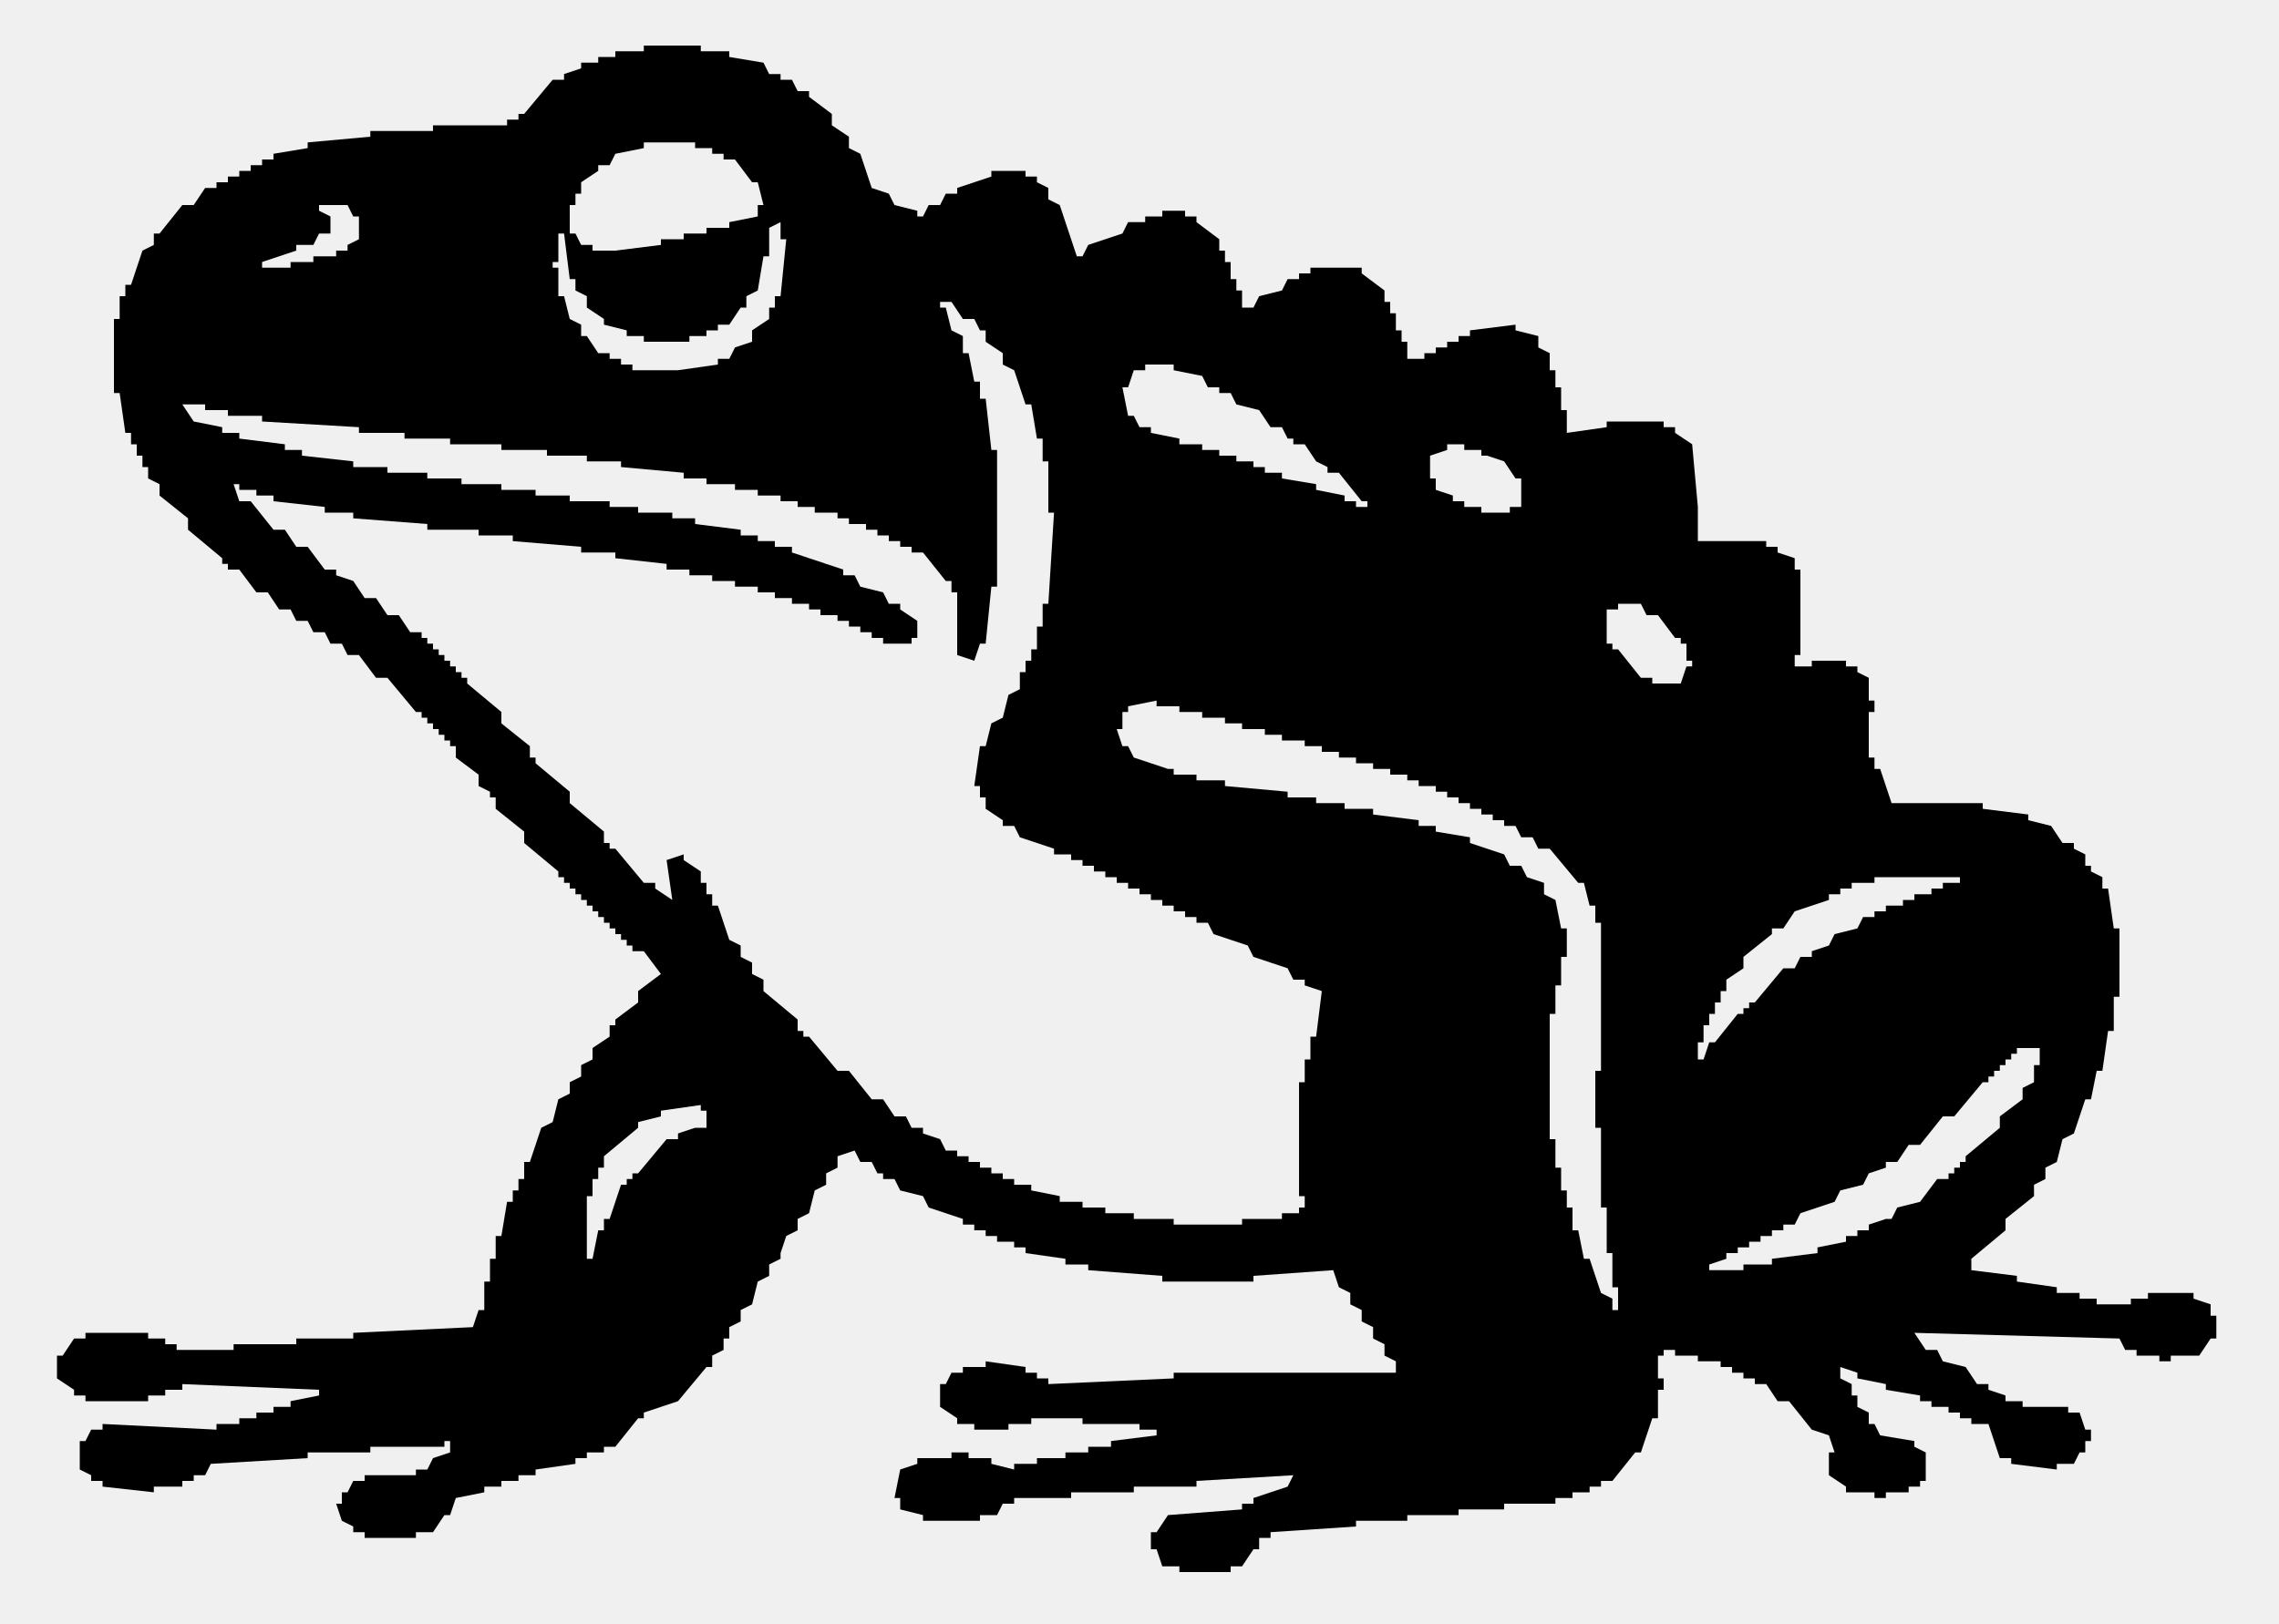
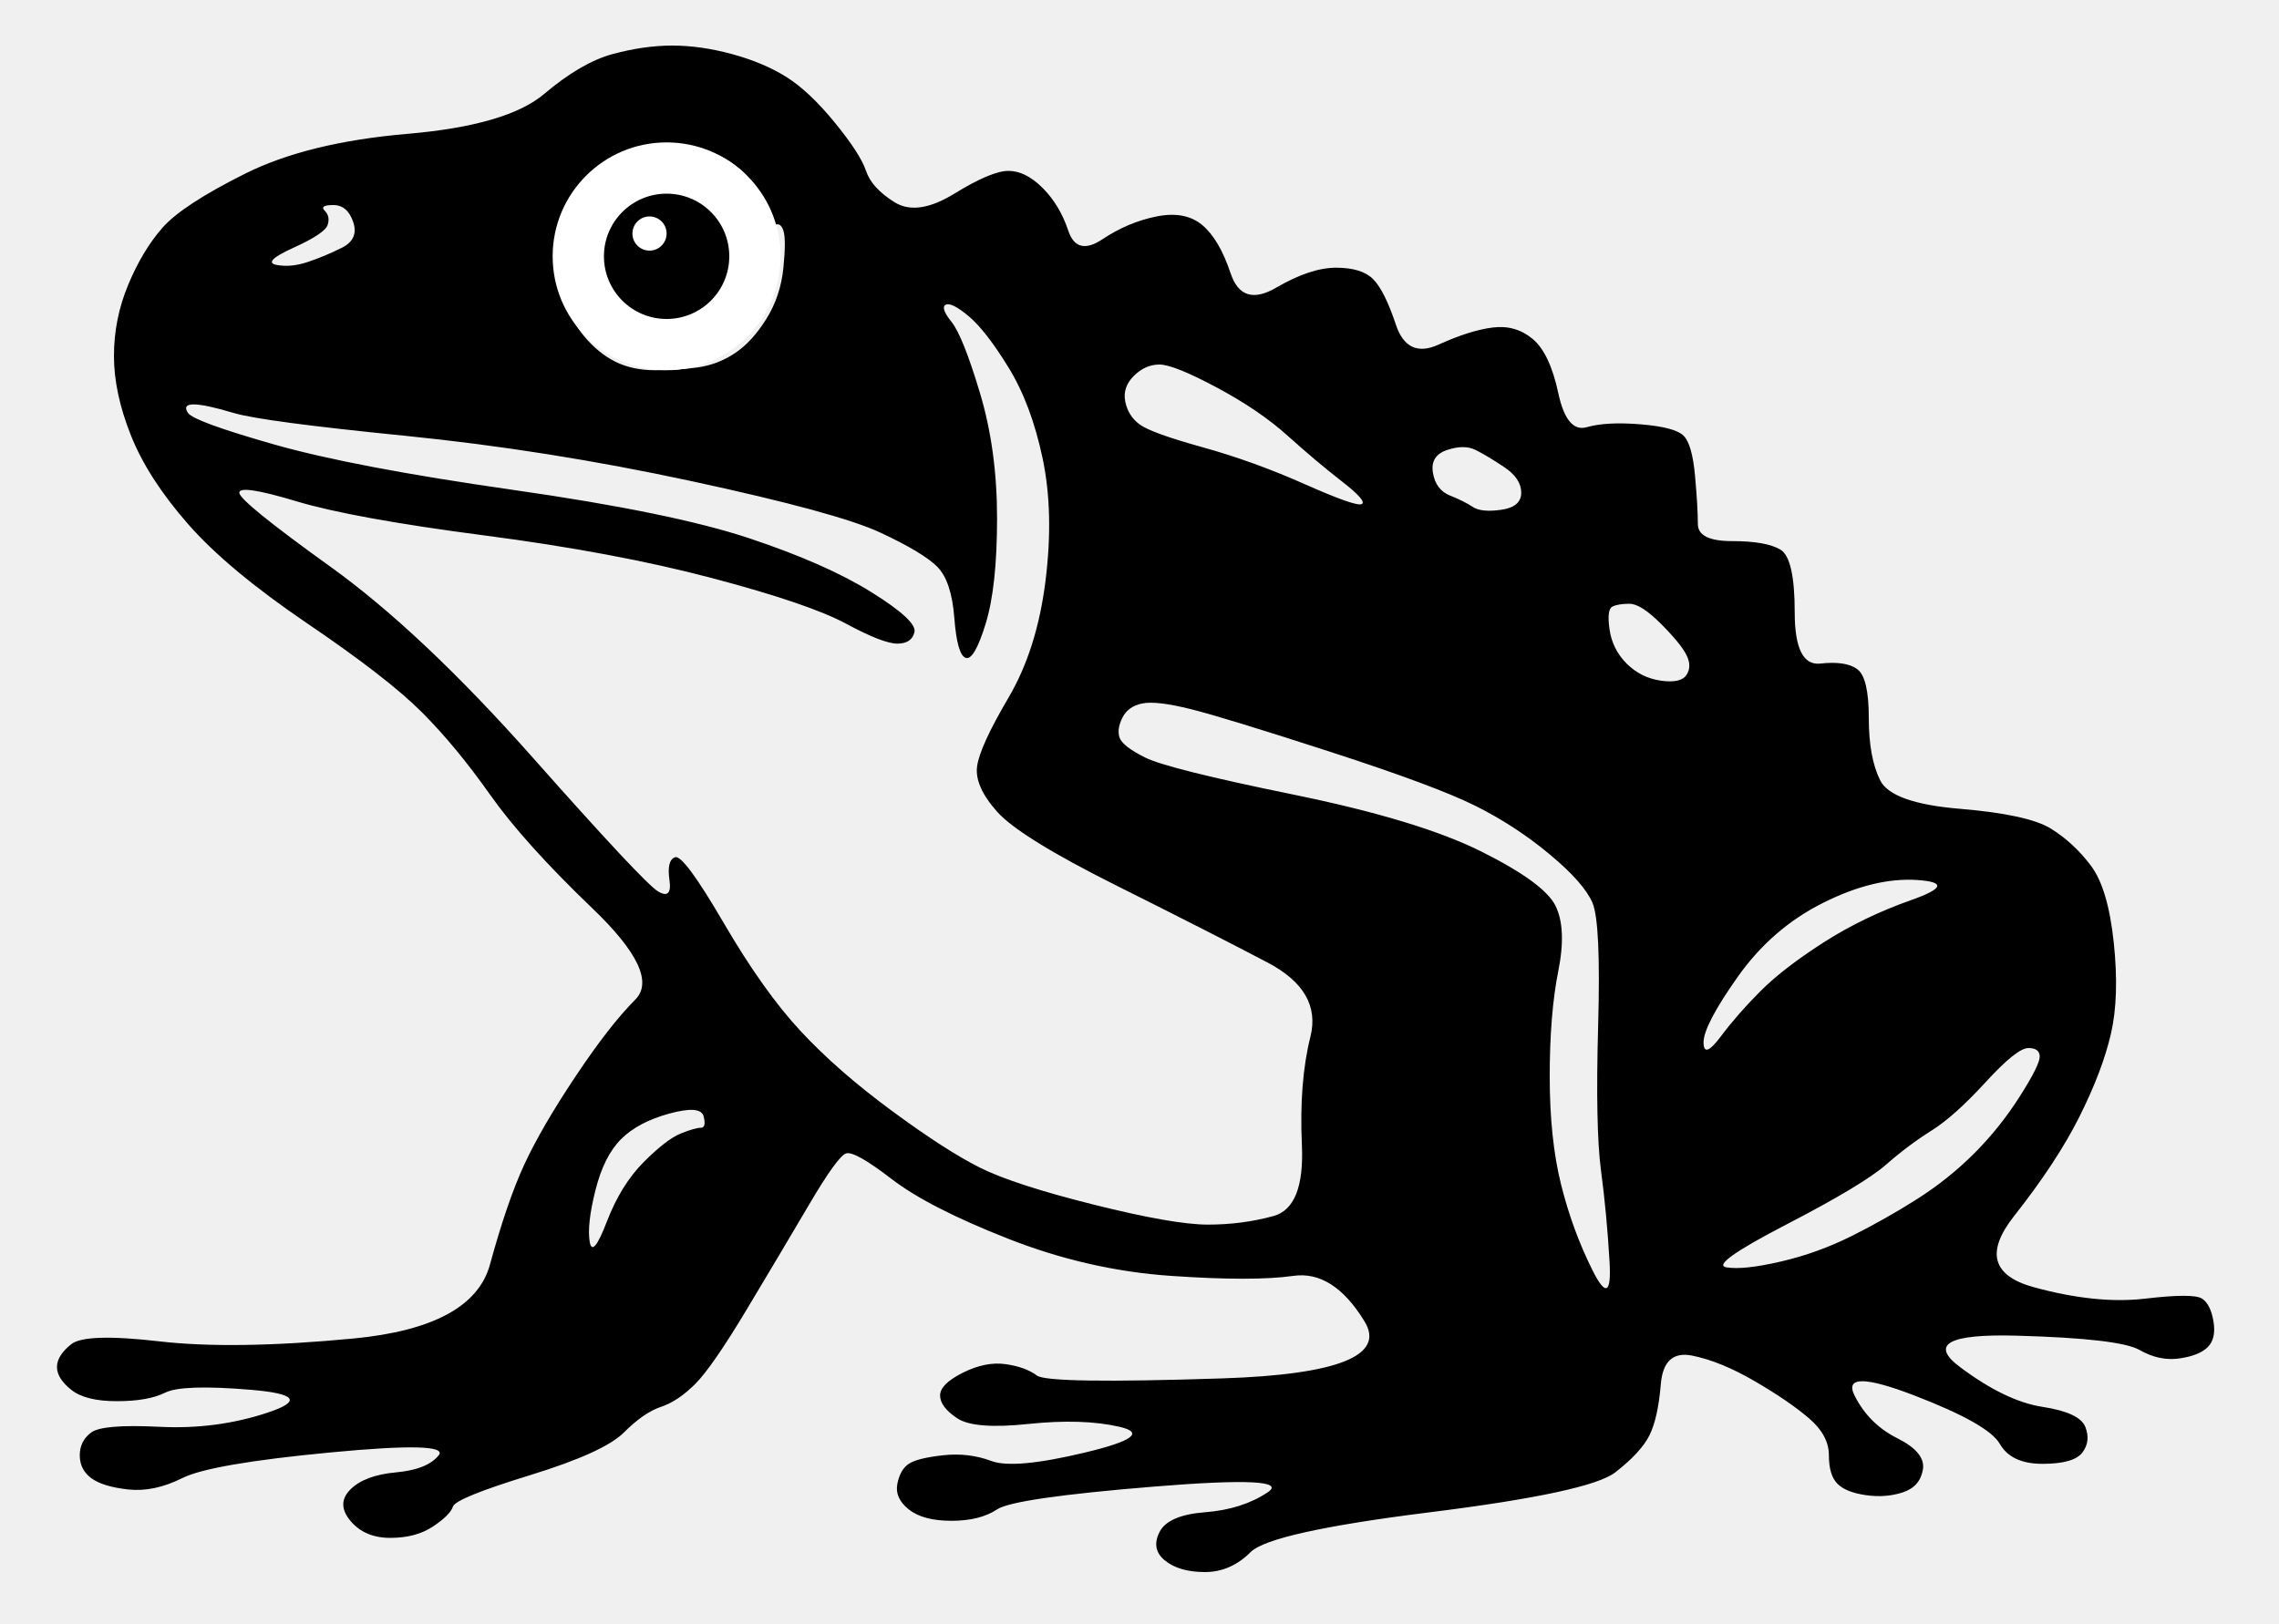
- <svg xmlns="http://www.w3.org/2000/svg" viewBox="0 0 400 285">
-   <path fill="black" fill-rule="evenodd" d="M282,213 282,212 281,212 281,198 280,198 280,188 281,188 281,162 280,162 280,159 279,159 278,155 277,155 272,149 270,149 269,147 267,147 266,145 264,145 264,144 262,144 262,143 260,143 260,142 258,142 258,141 256,141 256,140 254,140 254,139 252,139 252,138 249,138 249,137 247,137 247,136 244,136 244,135 241,135 241,134 238,134 238,133 235,133 235,132 232,132 232,131 229,131 229,130 225,130 225,129 222,129 222,128 218,128 218,127 215,127 215,126 211,126 211,125 207,125 207,124 203,124 203,123 198,124 198,125 197,125 197,128 196,128 197,131 198,131 199,133 205,135 206,135 206,136 210,136 210,137 215,137 215,138 226,139 226,140 231,140 231,141 236,141 236,142 241,142 241,143 249,144 249,145 252,145 252,146 258,147 258,148 264,150 265,152 267,152 268,154 271,155 271,157 273,158 274,163 275,163 275,168 274,168 274,173 273,173 273,178 272,178 272,200 273,200 273,205 274,205 274,209 275,209 275,212 276,212 276,216 277,216 278,221 279,221 281,227 283,228 283,230 284,230 284,226 283,226 283,220 282,220 282,213ZM145,99 148,100 148,101 150,101 151,103 155,104 156,106 158,106 158,107 161,109 161,112 160,112 160,113 155,113 155,112 153,112 153,111 151,111 151,110 149,110 149,109 147,109 147,108 144,108 144,107 142,107 142,106 139,106 139,105 136,105 136,104 133,104 133,103 129,103 129,102 125,102 125,101 121,101 121,100 117,100 117,99 108,98 108,97 102,97 102,96 90,95 90,94 84,94 84,93 75,93 75,92 62,91 62,90 57,90 57,89 48,88 48,87 45,87 45,86 42,86 42,85 41,85 42,88 44,88 48,93 50,93 52,96 54,96 57,100 59,100 59,101 62,102 64,105 66,105 68,108 70,108 72,111 74,111 74,112 75,112 75,113 76,113 76,114 77,114 77,115 78,115 78,116 79,116 79,117 80,117 80,118 81,118 81,119 82,119 82,120 88,125 88,127 93,131 93,133 94,133 94,134 100,139 100,141 106,146 106,148 107,148 107,149 108,149 113,155 115,155 115,156 118,158 117,151 120,150 120,151 123,153 123,155 124,155 124,157 125,157 125,159 126,159 128,165 130,166 130,168 132,169 132,171 134,172 134,174 140,179 140,181 141,181 141,182 142,182 147,188 149,188 153,193 155,193 157,196 159,196 160,198 162,198 162,199 165,200 166,202 168,202 168,203 170,203 170,204 172,204 172,205 174,205 174,206 176,206 176,207 178,207 178,208 181,208 181,209 186,210 186,211 190,211 190,212 194,212 194,213 199,213 199,214 206,214 206,215 218,215 218,214 225,214 225,213 228,213 228,212 229,212 229,210 228,210 228,190 229,190 229,186 230,186 230,182 231,182 232,174 229,173 229,172 227,172 226,170 220,168 219,166 213,164 212,162 210,162 210,161 208,161 208,160 206,160 206,159 204,159 204,158 202,158 202,157 200,157 200,156 198,156 198,155 196,155 196,154 194,154 194,153 192,153 192,152 190,152 190,151 188,151 188,150 185,150 185,149 179,147 178,145 176,145 176,144 173,142 173,140 172,140 172,138 171,138 172,131 173,131 174,127 176,126 177,122 179,121 179,118 180,118 180,116 181,116 181,114 182,114 182,110 183,110 183,106 184,106 185,90 184,90 184,81 183,81 183,77 182,77 181,71 180,71 178,65 176,64 176,62 173,60 173,58 172,58 171,56 169,56 167,53 165,53 165,54 166,54 167,58 169,59 169,62 170,62 171,67 172,67 172,70 173,70 174,79 175,79 175,103 174,103 173,113 172,113 171,116 168,115 168,104 167,104 167,102 166,102 162,97 160,97 160,96 158,96 158,95 156,95 156,94 154,94 154,93 152,93 152,92 149,92 149,91 147,91 147,90 143,90 143,89 140,89 140,88 137,88 137,87 133,87 133,86 129,86 129,85 124,85 124,84 120,84 120,83 109,82 109,81 103,81 103,80 96,80 96,79 88,79 88,78 79,78 79,77 71,77 71,76 63,76 63,75 46,74 46,73 40,73 40,72 36,72 36,71 32,71 34,74 39,75 39,76 42,76 42,77 50,78 50,79 53,79 53,80 62,81 62,82 68,82 68,83 75,83 75,84 81,84 81,85 88,85 88,86 94,86 94,87 100,87 100,88 107,88 107,89 112,89 112,90 118,90 118,91 122,91 122,92 130,93 130,94 133,94 133,95 136,95 136,96 139,96 139,97 145,99ZM298,89 298,95 310,95 310,96 312,96 312,97 315,98 315,100 316,100 316,115 315,115 315,117 318,117 318,116 324,116 324,117 326,117 326,118 328,119 328,123 329,123 329,125 328,125 328,133 329,133 329,135 330,135 332,141 348,141 348,142 356,143 356,144 360,145 362,148 364,148 364,149 366,150 366,152 367,152 367,153 369,154 369,156 370,156 371,163 372,163 372,175 371,175 371,181 370,181 369,188 368,188 367,193 366,193 364,199 362,200 361,204 359,205 359,207 357,208 357,210 352,214 352,216 346,221 346,223 354,224 354,225 361,226 361,227 365,227 365,228 368,228 368,229 374,229 374,228 377,228 377,227 385,227 385,228 388,229 388,231 389,231 389,235 388,235 386,238 381,238 381,239 379,239 379,238 375,238 375,237 373,237 372,235 336,234 338,237 340,237 341,239 345,240 347,243 349,243 349,244 352,245 352,246 355,246 355,247 363,247 363,248 365,248 366,251 367,251 367,253 366,253 366,255 365,255 364,257 361,257 361,258 353,257 353,256 351,256 349,250 346,250 346,249 344,249 344,248 342,248 342,247 339,247 339,246 337,246 337,245 331,244 331,243 326,242 326,241 323,240 323,242 325,243 325,245 326,245 326,247 328,248 328,250 329,250 330,252 336,253 336,254 338,255 338,260 337,260 337,261 335,261 335,262 331,262 331,263 329,263 329,262 324,262 324,261 321,259 321,255 322,255 321,252 318,251 314,246 312,246 310,243 308,243 308,242 306,242 306,241 304,241 304,240 302,240 302,239 298,239 298,238 294,238 294,237 292,237 292,238 291,238 291,242 292,242 292,244 291,244 291,249 290,249 288,255 287,255 283,260 281,260 281,261 279,261 279,262 276,262 276,263 273,263 273,264 264,264 264,265 256,265 256,266 247,266 247,267 238,267 238,268 223,269 223,270 221,270 221,272 220,272 218,275 216,275 216,276 207,276 207,275 204,275 203,272 202,272 202,269 203,269 205,266 218,265 218,264 220,264 220,263 226,261 227,259 210,260 210,261 199,261 199,262 188,262 188,263 178,263 178,264 176,264 175,266 172,266 172,267 162,267 162,266 158,265 158,263 157,263 158,258 161,257 161,256 167,256 167,255 170,255 170,256 174,256 174,257 178,258 178,257 182,257 182,256 187,256 187,255 191,255 191,254 195,254 195,253 203,252 203,251 200,251 200,250 190,250 190,249 181,249 181,250 177,250 177,251 171,251 171,250 168,250 168,249 165,247 165,243 166,243 167,241 169,241 169,240 173,240 173,239 180,240 180,241 182,241 182,242 184,242 184,243 206,242 206,241 245,241 245,239 243,238 243,236 241,235 241,233 239,232 239,230 237,229 237,227 235,226 234,223 220,224 220,225 204,225 204,224 191,223 191,222 187,222 187,221 180,220 180,219 178,219 178,218 175,218 175,217 173,217 173,216 171,216 171,215 169,215 169,214 163,212 162,210 158,209 157,207 155,207 155,206 154,206 153,204 151,204 150,202 147,203 147,205 145,206 145,208 143,209 142,213 140,214 140,216 138,217 137,220 137,221 135,222 135,224 133,225 132,229 130,230 130,232 128,233 128,235 127,235 127,237 125,238 125,240 124,240 119,246 113,248 113,249 112,249 108,254 106,254 106,255 103,255 103,256 101,256 101,257 94,258 94,259 91,259 91,260 88,260 88,261 85,261 85,262 80,263 79,266 78,266 76,269 73,269 73,270 64,270 64,269 62,269 62,268 60,267 59,264 60,264 60,262 61,262 62,260 64,260 64,259 73,259 73,258 75,258 76,256 79,255 79,253 78,253 78,254 65,254 65,255 54,255 54,256 37,257 36,259 34,259 34,260 32,260 32,261 27,261 27,262 18,261 18,260 16,260 16,259 14,258 14,253 15,253 16,251 18,251 18,250 38,251 38,250 42,250 42,249 45,249 45,248 48,248 48,247 51,247 51,246 56,245 56,244 32,243 32,244 29,244 29,245 26,245 26,246 15,246 15,245 13,245 13,244 10,242 10,238 11,238 13,235 15,235 15,234 26,234 26,235 29,235 29,236 31,236 31,237 41,237 41,236 52,236 52,235 62,235 62,234 83,233 84,230 85,230 85,225 86,225 86,221 87,221 87,217 88,217 89,211 90,211 90,209 91,209 91,207 92,207 92,204 93,204 95,198 97,197 98,193 100,192 100,190 102,189 102,187 104,186 104,184 107,182 107,180 108,180 108,179 112,176 112,174 116,171 113,167 111,167 111,166 110,166 110,165 109,165 109,164 108,164 108,163 107,163 107,162 106,162 106,161 105,161 105,160 104,160 104,159 103,159 103,158 102,158 102,157 101,157 101,156 100,156 100,155 99,155 99,154 98,154 98,153 92,148 92,146 87,142 87,140 86,140 86,139 84,138 84,136 80,133 80,131 79,131 79,130 78,130 78,129 77,129 77,128 76,128 76,127 75,127 75,126 74,126 74,125 73,125 68,119 66,119 63,115 61,115 60,113 58,113 57,111 55,111 54,109 52,109 51,107 49,107 47,104 45,104 42,100 40,100 40,99 39,99 39,98 33,93 33,91 28,87 28,85 26,84 26,82 25,82 25,80 24,80 24,78 23,78 23,76 22,76 21,69 20,69 20,56 21,56 21,52 22,52 22,50 23,50 25,44 27,43 27,41 28,41 32,36 34,36 36,33 38,33 38,32 40,32 40,31 42,31 42,30 44,30 44,29 46,29 46,28 48,28 48,27 54,26 54,25 65,24 65,23 76,23 76,22 89,22 89,21 91,21 91,20 92,20 97,14 99,14 99,13 102,12 102,11 105,11 105,10 108,10 108,9 113,9 113,8 123,8 123,9 128,9 128,10 134,11 135,13 137,13 137,14 139,14 140,16 142,16 142,17 146,20 146,22 149,24 149,26 151,27 153,33 156,34 157,36 161,37 161,38 162,38 163,36 165,36 166,34 168,34 168,33 174,31 174,30 180,30 180,31 182,31 182,32 184,33 184,35 186,36 189,45 190,45 191,43 197,41 198,39 201,39 201,38 204,38 204,37 208,37 208,38 210,38 210,39 214,42 214,44 215,44 215,46 216,46 216,49 217,49 217,51 218,51 218,54 220,54 221,52 225,51 226,49 228,49 228,48 230,48 230,47 239,47 239,48 243,51 243,53 244,53 244,55 245,55 245,58 246,58 246,60 247,60 247,63 250,63 250,62 252,62 252,61 254,61 254,60 256,60 256,59 258,59 258,58 266,57 266,58 270,59 270,61 272,62 272,65 273,65 273,68 274,68 274,72 275,72 275,76 282,75 282,74 292,74 292,75 294,75 294,76 297,78 298,89ZM103,215 103,221 104,221 105,216 106,216 106,214 107,214 109,208 110,208 110,207 111,207 111,206 112,206 117,200 119,200 119,199 122,198 124,198 124,195 123,195 123,194 116,195 116,196 112,197 112,198 106,203 106,205 105,205 105,207 104,207 104,210 103,210 103,215ZM329,154 329,155 325,155 325,156 323,156 323,157 321,157 321,158 315,160 313,163 311,163 311,164 306,168 306,170 303,172 303,174 302,174 302,176 301,176 301,178 300,178 300,180 299,180 299,183 298,183 298,186 299,186 300,183 301,183 305,178 306,178 306,177 307,177 307,176 308,176 313,170 315,170 316,168 318,168 318,167 321,166 322,164 326,163 327,161 329,161 329,160 331,160 331,159 334,159 334,158 336,158 336,157 339,157 339,156 341,156 341,155 344,155 344,154 329,154ZM283,114 284,114 288,119 290,119 290,120 295,120 296,117 297,117 297,116 296,116 296,113 295,113 295,112 294,112 291,108 289,108 288,106 284,106 284,107 282,107 282,113 283,113 283,114ZM261,80 260,80 260,79 257,79 257,78 254,78 254,79 251,80 251,84 252,84 252,86 255,87 255,88 257,88 257,89 260,89 260,90 265,90 265,89 267,89 267,84 266,84 264,81 261,80ZM331,214 332,214 333,212 337,211 340,207 342,207 342,206 343,206 343,205 344,205 344,204 345,204 345,203 351,198 351,196 355,193 355,191 357,190 357,187 358,187 358,184 354,184 354,185 353,185 353,186 352,186 352,187 351,187 351,188 350,188 350,189 349,189 349,190 348,190 343,196 341,196 337,201 335,201 333,204 331,204 331,205 328,206 327,208 323,209 322,211 316,213 315,215 313,215 313,216 311,216 311,217 309,217 309,218 307,218 307,219 305,219 305,220 303,220 303,221 300,222 300,223 306,223 306,222 311,222 311,221 319,220 319,219 324,218 324,217 326,217 326,216 328,216 328,215 331,214ZM57,45 59,45 59,44 61,44 61,43 63,42 63,38 62,38 61,36 56,36 56,37 58,38 58,41 57,41 56,41 55,43 52,43 52,44 46,46 46,47 51,47 51,46 55,46 55,45 57,45ZM119,65 126,64 126,63 128,63 129,61 132,60 132,58 135,56 135,54 136,54 136,52 137,52 138,42 137,42 137,39 135,40 135,45 134,45 133,51 131,52 131,54 130,54 128,57 126,57 126,58 124,58 124,59 121,59 121,60 118,60 113,60 113,59 110,59 110,58 106,57 106,56 103,54 103,52 101,51 101,49 100,49 99,41 98,41 98,46 97,46 97,47 98,47 98,52 99,52 100,56 102,57 102,59 103,59 105,62 107,62 107,63 109,63 109,64 111,64 111,65 119,65ZM202,76 207,77 207,78 211,78 211,79 214,79 214,80 217,80 217,81 220,81 220,82 222,82 222,83 225,83 225,84 231,85 231,86 236,87 236,88 238,88 238,89 240,89 240,88 239,88 235,83 233,83 233,82 231,81 229,78 227,78 227,77 226,77 225,75 223,75 221,72 217,71 216,69 214,69 214,68 212,68 211,66 206,65 206,64 201,64 201,65 199,65 198,68 197,68 198,73 199,73 200,75 202,75 202,76ZM108,44 116,43 116,42 120,42 120,41 124,41 124,40 128,40 128,39 133,38 133,36 134,36 133,32 132,32 129,28 127,28 127,27 125,27 125,26 122,26 122,25 113,25 113,26 108,27 107,29 105,29 105,30 102,32 102,34 101,34 101,36 100,36 100,41 101,41 102,43 104,43 104,44 108,44Z" />
+ <svg xmlns="http://www.w3.org/2000/svg" viewBox="0 0 400 285" role="img" aria-labelledby="toad-title">
+   <path fill="black" fill-rule="evenodd" d="M282.5,221.5Q282,213 281.0,205.5Q280,198 280.5,180.0Q281,162 279.5,158.5Q278,155 272.0,150.0Q266,145 259.0,141.5Q252,138 233.5,132.0Q215,126 209.0,124.5Q203,123 200.5,123.5Q198,124 197.0,126.0Q196,128 196.5,129.5Q197,131 201.0,133.0Q205,135 227.0,139.5Q249,144 260.0,149.5Q271,155 273.0,159.0Q275,163 273.5,170.5Q272,178 272.0,189.0Q272,200 274.0,208.0Q276,216 279.5,223.0Q283,230 282.5,221.5ZM131.5,94.5Q145,99 153.0,104.0Q161,109 160.5,111.0Q160,113 157.5,113.0Q155,113 148.5,109.5Q142,106 125.0,101.5Q108,97 85.0,94.0Q62,91 52.0,88.0Q42,85 42.0,86.5Q42,88 58.0,99.5Q74,111 93.5,133.0Q113,155 115.5,156.5Q118,158 117.5,154.5Q117,151 118.5,150.5Q120,150 127.0,162.0Q134,174 140.5,181.0Q147,188 156.5,195.0Q166,202 172.0,205.0Q178,208 192.0,211.5Q206,215 212.0,215.0Q218,215 223.5,213.5Q229,212 228.5,201.0Q228,190 230.0,182.0Q232,174 222.5,169.0Q213,164 196.0,155.5Q179,147 175.0,142.5Q171,138 171.5,134.5Q172,131 177.0,122.5Q182,114 183.5,102.0Q185,90 183.0,80.5Q181,71 177.0,64.5Q173,58 170.0,55.5Q167,53 166.0,53.5Q165,54 167.0,56.5Q169,59 172.0,69.0Q175,79 175.0,91.0Q175,103 173.0,109.5Q171,116 169.5,115.5Q168,115 167.5,108.5Q167,102 164.5,99.5Q162,97 154.5,93.5Q147,90 121.5,84.5Q96,79 71.0,76.5Q46,74 41.0,72.5Q36,71 34.0,71.0Q32,71 33.0,72.5Q34,74 48.0,78.0Q62,82 90.0,86.0Q118,90 131.5,94.5ZM297.5,83.5Q298,89 298.0,92.0Q298,95 304.0,95.0Q310,95 312.5,96.5Q315,98 315.0,107.5Q315,117 319.5,116.5Q324,116 326.0,117.5Q328,119 328.0,126.0Q328,133 330.0,137.0Q332,141 344.0,142.0Q356,143 360.0,145.5Q364,148 367.0,152.0Q370,156 371.0,165.5Q372,175 370.5,181.5Q369,188 365.0,196.0Q361,204 353.5,213.5Q346,223 357.0,226.0Q368,229 376.5,228.0Q385,227 386.5,228.0Q388,229 388.5,232.0Q389,235 387.5,236.5Q386,238 382.5,238.5Q379,239 375.5,237.0Q372,235 354.0,234.5Q336,234 344.0,240.0Q352,246 358.5,247.0Q365,248 366.0,250.5Q367,253 365.5,255.0Q364,257 358.5,257.0Q353,257 351.0,253.5Q349,250 336.0,245.0Q323,240 325.5,245.0Q328,250 333.0,252.5Q338,255 337.5,258.0Q337,261 334.0,262.0Q331,263 327.5,262.5Q324,262 322.5,260.5Q321,259 321.0,255.5Q321,252 317.5,249.0Q314,246 308.0,242.5Q302,239 297.0,238.0Q292,237 291.5,243.0Q291,249 289.5,252.0Q288,255 283.5,258.5Q279,262 251.0,265.5Q223,269 219.5,272.5Q216,276 211.5,276.0Q207,276 204.5,274.0Q202,272 203.5,269.0Q205,266 211.5,265.5Q218,265 222.5,262.0Q227,259 202.5,261.0Q178,263 175.0,265.0Q172,267 167.0,267.0Q162,267 159.5,265.0Q157,263 157.5,260.5Q158,258 159.5,257.0Q161,256 165.5,255.5Q170,255 174.0,256.5Q178,258 190.5,255.0Q203,252 196.5,250.5Q190,249 180.5,250.0Q171,251 168.0,249.0Q165,247 165.0,245.0Q165,243 169.0,241.0Q173,239 176.5,239.5Q180,240 182.0,241.5Q184,243 214.5,242.0Q245,241 239.5,232.0Q234,223 227.0,224.0Q220,225 205.5,224.0Q191,223 177.0,217.5Q163,212 156.5,207.0Q150,202 148.5,202.5Q147,203 142.0,211.5Q137,220 131.0,230.0Q125,240 122.0,243.0Q119,246 116.0,247.0Q113,248 109.5,251.5Q106,255 93.0,259.0Q80,263 79.5,264.5Q79,266 76.0,268.0Q73,270 68.5,270.0Q64,270 61.5,267.0Q59,264 61.5,261.5Q64,259 69.5,258.5Q75,258 77.0,255.5Q79,253 58.0,255.0Q37,257 32.0,259.5Q27,262 22.5,261.5Q18,261 16.0,259.5Q14,258 14.0,255.5Q14,253 16.0,251.5Q18,250 28.0,250.5Q38,251 47.0,248.0Q56,245 44.0,244.0Q32,243 29.0,244.5Q26,246 20.5,246.0Q15,246 12.5,244.0Q10,242 10.0,240.0Q10,238 12.5,236.0Q15,234 28.0,235.5Q41,237 62.0,235.0Q83,233 86.0,222.0Q89,211 92.0,204.5Q95,198 101.0,189.0Q107,180 111.5,175.5Q116,171 104.0,159.5Q92,148 86.0,139.5Q80,131 74.0,125.0Q68,119 54.0,109.5Q40,100 33.0,92.0Q26,84 23.0,76.5Q20,69 20.0,62.5Q20,56 22.5,50.0Q25,44 28.5,40.0Q32,36 43.0,30.5Q54,25 71.5,23.5Q89,22 95.5,16.5Q102,11 107.5,9.5Q113,8 118.0,8.0Q123,8 128.5,9.5Q134,11 138.0,13.5Q142,16 146.5,21.5Q151,27 152.0,30.0Q153,33 157.0,35.5Q161,38 167.5,34.0Q174,30 177.0,30.0Q180,30 183.0,33.0Q186,36 187.5,40.5Q189,45 193.5,42.0Q198,39 203.0,38.0Q208,37 211.0,39.5Q214,42 216.0,48.0Q218,54 224.0,50.5Q230,47 234.5,47.0Q239,47 241.0,49.0Q243,51 245.0,57.0Q247,63 252.5,60.5Q258,58 262.0,57.5Q266,57 269.0,59.5Q272,62 273.5,69.0Q275,76 278.5,75.0Q282,74 288.0,74.5Q294,75 295.5,76.5Q297,78 297.5,83.5ZM104.5,209.0Q103,215 103.5,218.0Q104,221 106.5,214.5Q109,208 113.0,204.0Q117,200 119.5,199.0Q122,198 123.0,198.0Q124,198 123.5,196.0Q123,194 117.5,195.5Q112,197 109.0,200.0Q106,203 104.5,209.0ZM336.5,154.5Q329,154 320.0,158.5Q311,163 305.0,171.5Q299,180 299.0,183.0Q299,186 302.0,182.0Q305,178 309.0,174.0Q313,170 320.0,165.5Q327,161 335.5,158.0Q344,155 336.5,154.5ZM282.5,110.5Q283,114 285.5,116.5Q288,119 291.5,119.5Q295,120 296.0,118.5Q297,117 296.0,115.0Q295,113 291.5,109.5Q288,106 286.0,106.0Q284,106 283.0,106.5Q282,107 282.5,110.5ZM264.0,82.0Q261,80 259.0,79.0Q257,78 254.0,79.0Q251,80 251.5,83.0Q252,86 254.5,87.0Q257,88 258.5,89.0Q260,90 263.5,89.5Q267,89 267.0,86.5Q267,84 264.0,82.0ZM325.0,217.0Q331,214 336.5,210.5Q342,207 346.5,202.5Q351,198 354.5,192.5Q358,187 358.0,185.5Q358,184 356.0,184.0Q354,184 348.5,190.0Q343,196 339.0,198.5Q335,201 331.0,204.5Q327,208 313.5,215.0Q300,222 303.0,222.5Q306,223 312.5,221.5Q319,220 325.0,217.0ZM54.0,46.0Q57,45 60.0,43.5Q63,42 62.0,39.0Q61,36 58.5,36.0Q56,36 57.0,37.0Q58,38 57.5,39.5Q57,41 51.5,43.5Q46,46 48.5,46.5Q51,47 54.0,46.0ZM115.0,65.0Q119,65 122.5,64.5Q126,64 129.0,62.0Q132,60 134.5,56.0Q137,52 137.5,47.0Q138,42 137.5,40.5Q137,39 136.0,39.5Q135,40 134.0,45.5Q133,51 130.5,54.0Q128,57 123.0,58.5Q118,60 112.0,58.5Q106,57 103.0,53.0Q100,49 99.5,45.0Q99,41 98.0,44.0Q97,47 98.5,51.5Q100,56 102.5,59.0Q105,62 108.0,63.5Q111,65 115.0,65.0ZM200.0,74.5Q202,76 211.0,78.5Q220,81 229.0,85.0Q238,89 239.0,88.5Q240,88 235.5,84.5Q231,81 226.0,76.5Q221,72 213.5,68.0Q206,64 203.5,64.0Q201,64 199.0,66.0Q197,68 197.5,70.5Q198,73 200.0,74.5ZM106.0,44.0Q108,44 120.5,41.0Q133,38 133.0,35.0Q133,32 129.0,29.0Q125,26 119.0,25.5Q113,25 107.5,28.5Q102,32 101.0,36.5Q100,41 102.0,42.5Q104,44 106.0,44.0Z" />
+   <circle cx="117" cy="45" r="20" fill="white" />
+   <circle id="pupil" cx="117" cy="45" r="11" fill="black" />
+   <circle id="eye-glint" cx="114" cy="41" r="3" fill="white" />
</svg>
